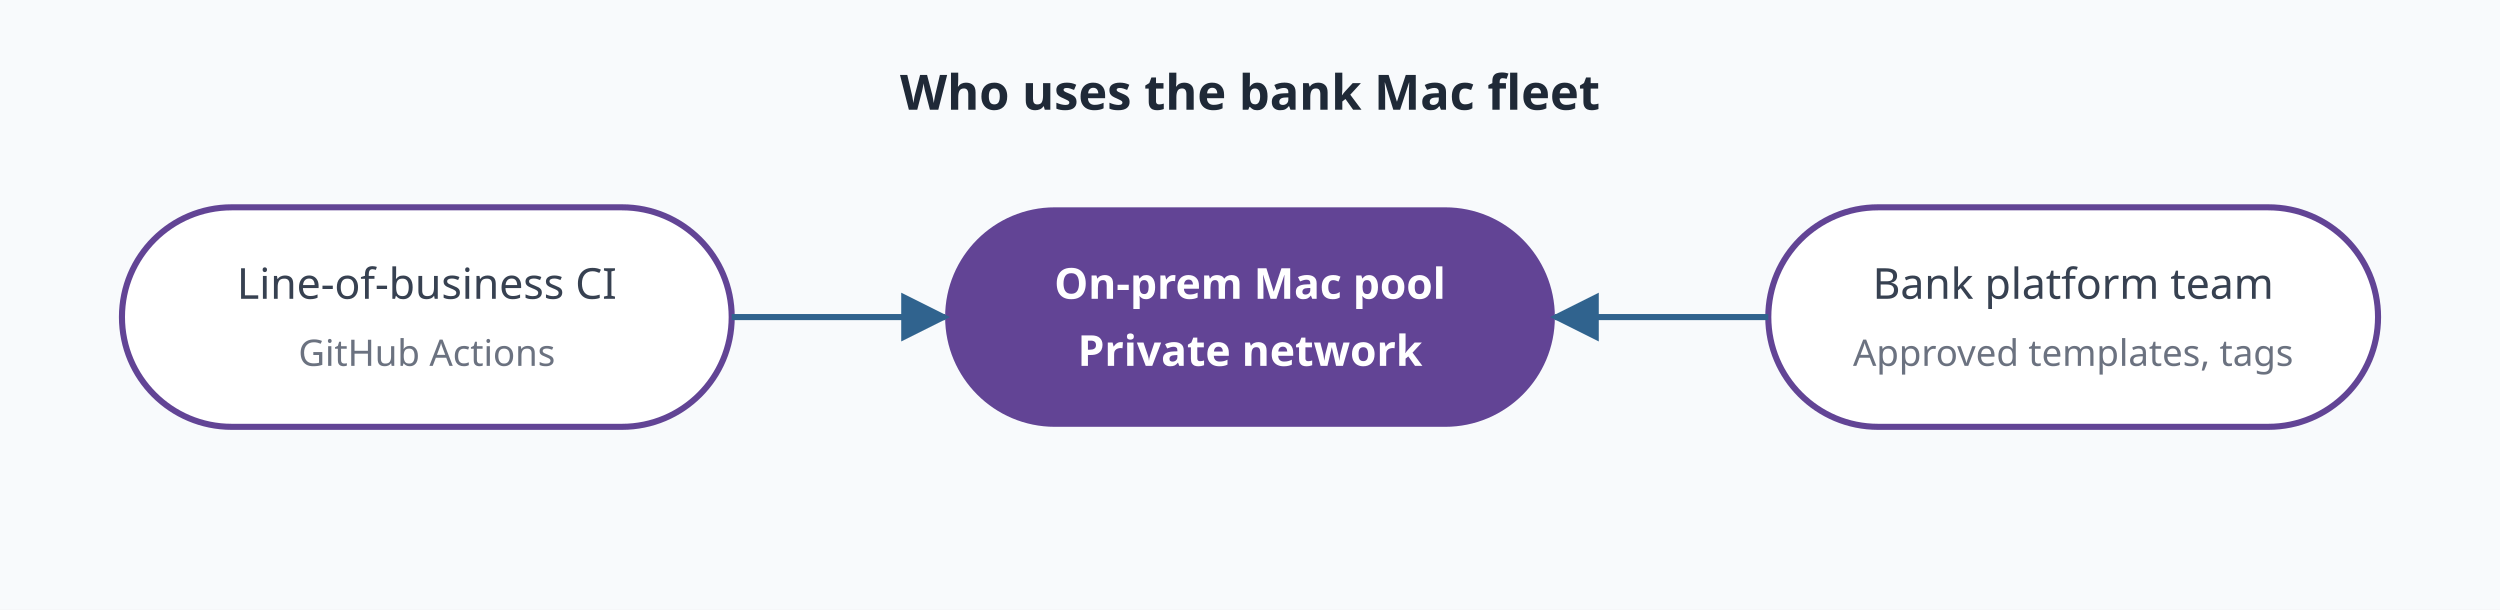
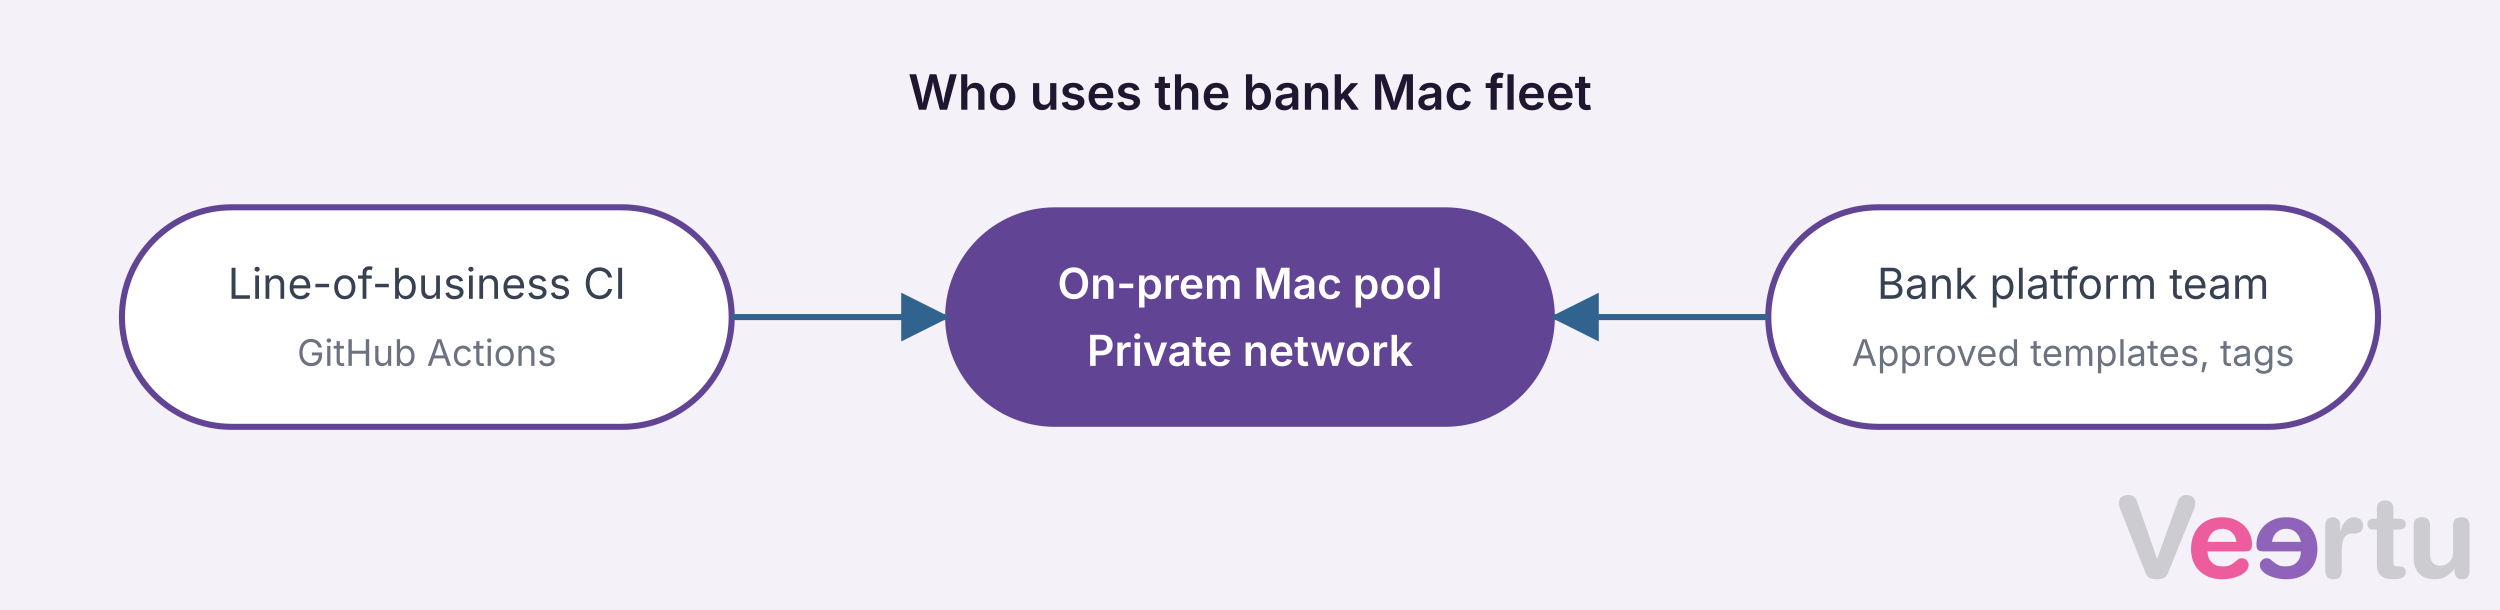
<svg xmlns="http://www.w3.org/2000/svg" viewBox="0 0 820 200" role="img" aria-label="Line-of-business CI on bank-controlled Mac nodes">
  <defs>
    <marker id="arrow" viewBox="0 0 10 10" refX="9" refY="5" markerWidth="8" markerHeight="8" orient="auto">
      <path d="M0,0 L10,5 L0,10 Z" fill="#30638E" />
    </marker>
    <style>
-       .title { font: 600 16px system-ui, sans-serif; fill: #1f2937; }
-       .label { font: 14px system-ui, sans-serif; fill: #374151; }
-       .small { font: 12px system-ui, sans-serif; fill: #6b7280; }
+       .title { font: 600 16px 'Museo Sans Rounded', system-ui, -apple-system, 'Segoe UI', sans-serif; fill: #1F1630; }
+       .label { font: 14px 'Museo Sans Rounded', system-ui, -apple-system, 'Segoe UI', sans-serif; fill: #374151; }
+       .small { font: 12px 'Museo Sans Rounded', system-ui, -apple-system, 'Segoe UI', sans-serif; fill: #6b7280; }
      .pill { fill: #ffffff; stroke: #624495; stroke-width: 2; }
      .hub { fill: #624495; }
-       .hub-text { font: 600 14px system-ui, sans-serif; fill: #ffffff; }
+       .hub-text { font: 600 14px 'Museo Sans Rounded', system-ui, -apple-system, 'Segoe UI', sans-serif; fill: #ffffff; }
    </style>
  </defs>
-   <rect width="820" height="200" fill="#f8fafc" />
+   <rect width="820" height="200" fill="#F4F1F8" />
  <text x="410" y="36" text-anchor="middle" class="title">Who uses the bank Mac fleet</text>
  <rect x="40" y="68" width="200" height="72" rx="36" class="pill" />
  <text x="140" y="98" text-anchor="middle" class="label">Line-of-business CI</text>
  <text x="140" y="120" text-anchor="middle" class="small">GitHub Actions</text>
  <rect x="310" y="68" width="200" height="72" rx="36" class="hub" />
  <text x="410" y="98" text-anchor="middle" class="hub-text">On-prem Mac pool</text>
  <text x="410" y="120" text-anchor="middle" class="hub-text">Private network</text>
  <rect x="580" y="68" width="200" height="72" rx="36" class="pill" />
  <text x="680" y="98" text-anchor="middle" class="label">Bank platform team</text>
  <text x="680" y="120" text-anchor="middle" class="small">Approved templates, tags</text>
  <line x1="240" y1="104" x2="310" y2="104" stroke="#30638E" stroke-width="2" marker-end="url(#arrow)" />
  <line x1="580" y1="104" x2="510" y2="104" stroke="#30638E" stroke-width="2" marker-end="url(#arrow)" />
+   <g class="veertu-watermark" data-veertu-logo="wordmark" aria-hidden="true" pointer-events="none" opacity="0.7" transform="translate(695 162.3657) scale(0.1468693)">
+     <path fill="#BCBEC0" d="M109.755,173.78c-2.187,5.888-5.34,9.755-9.458,11.602c-4.122,1.85-9.375,2.774-15.764,2.774 c-6.392,0-11.645-0.925-15.764-2.774c-4.122-1.847-7.275-5.714-9.458-11.602L2.522,30.519C0.839,25.979,0,21.943,0,18.412 s0.587-6.471,1.766-8.828C2.94,7.233,4.54,5.341,6.558,3.909c2.018-1.427,4.288-2.435,6.81-3.027C15.89,0.297,18.412,0,20.934,0 c5.549,0,9.963,1.474,13.242,4.414c3.279,2.945,5.84,7.527,7.693,13.746l43.169,123.588h0.504L130.225,18.16 C133.922,6.053,140.395,0,149.646,0c2.522,0,5.044,0.297,7.567,0.883c2.522,0.591,4.792,1.6,6.81,3.027 c2.018,1.432,3.613,3.324,4.792,5.675c1.174,2.357,1.766,5.297,1.766,8.828s-0.843,7.567-2.522,12.107L109.755,173.78z" />
+     <path fill="#EA1D76" d="M197.904,125.858c0,9.755,2.985,17.782,8.954,24.087c5.967,6.305,14.334,9.458,25.096,9.458 c6.894,0,12.317-0.922,16.268-2.774c3.949-1.847,7.228-3.909,9.837-6.179c2.606-2.27,5.084-4.369,7.44-6.305 c2.354-1.931,5.381-2.901,9.08-2.901c4.372,0,7.984,1.558,10.845,4.666c2.858,3.113,4.288,6.35,4.288,9.71 c0,5.549-1.978,10.386-5.927,14.503c-3.951,4.122-8.828,7.485-14.629,10.089c-5.801,2.609-12.067,4.585-18.79,5.927 c-6.726,1.345-12.863,2.018-18.412,2.018c-12.95,0-23.877-1.978-32.789-5.927c-8.914-3.949-16.229-9.119-21.943-15.512 c-5.717-6.387-9.837-13.533-12.359-21.439c-2.522-7.9-3.783-15.89-3.783-23.961c0-10.759,1.597-20.511,4.792-29.258 c3.192-8.741,7.777-16.268,13.746-22.574c5.967-6.305,13.242-11.179,21.817-14.629c8.575-3.444,18.325-5.171,29.258-5.171 c10.593,0,20.009,1.726,28.249,5.171c8.237,3.45,15.217,7.99,20.934,13.62c5.714,5.636,10.047,12.067,12.989,19.295 c2.94,7.233,4.414,14.629,4.414,22.195c0,6.392-1.135,10.638-3.405,12.737c-2.27,2.104-6.518,3.153-12.737,3.153H197.904z M262.472,104.671c-1.009-8.575-4.374-15.593-10.089-21.06c-5.717-5.462-12.698-8.197-20.934-8.197 c-9.248,0-16.647,2.609-22.195,7.819c-5.549,5.215-9.332,12.359-11.35,21.439H262.472z" />
+     <path fill="#62269E" d="M323.334,125.858c-6.219,0-10.467-1.048-12.737-3.153c-2.27-2.099-3.405-6.345-3.405-12.737 c0-7.567,1.474-14.962,4.414-22.195c2.943-7.228,7.275-13.659,12.989-19.295c5.717-5.63,12.698-10.17,20.934-13.62 c8.239-3.444,17.655-5.171,28.249-5.171c10.932,0,20.682,1.726,29.258,5.171c8.575,3.45,15.85,8.323,21.817,14.629 c5.969,6.305,10.554,13.833,13.746,22.574c3.195,8.746,4.792,18.499,4.792,29.258c0,8.071-1.261,16.061-3.783,23.961 c-2.522,7.906-6.642,15.052-12.359,21.439c-5.714,6.392-13.029,11.563-21.943,15.512c-8.912,3.949-19.839,5.927-32.789,5.927 c-5.549,0-11.686-0.673-18.412-2.018c-6.723-1.343-12.989-3.318-18.79-5.927c-5.801-2.604-10.677-5.967-14.629-10.089 c-3.949-4.117-5.927-8.954-5.927-14.503c0-3.36,1.429-6.597,4.288-9.71c2.861-3.108,6.474-4.666,10.845-4.666 c3.699,0,6.726,0.969,9.08,2.901c2.357,1.936,4.834,4.036,7.44,6.305c2.609,2.27,5.888,4.332,9.837,6.179 c3.951,1.852,9.374,2.774,16.268,2.774c10.761,0,19.129-3.153,25.096-9.458c5.969-6.305,8.954-14.332,8.954-24.087H323.334z M406.566,104.671c-2.018-9.08-5.801-16.224-11.35-21.439c-5.549-5.21-12.947-7.819-22.195-7.819 c-8.237,0-15.217,2.735-20.934,8.197c-5.714,5.467-9.08,12.485-10.089,21.06H406.566z" />
+     <path fill="#BCBEC0" d="M460.85,66.838c0-5.549,1.597-9.792,4.792-12.737c3.192-2.94,7.146-4.414,11.854-4.414 c4.705,0,8.66,1.474,11.854,4.414c3.192,2.945,4.792,7.188,4.792,12.737v14.124h0.504c1.009-3.865,2.354-7.648,4.036-11.35 c1.679-3.697,3.741-7.017,6.179-9.963c2.435-2.94,5.297-5.336,8.575-7.188c3.279-1.847,7.188-2.774,11.728-2.774 c5.885,0,10.719,1.684,14.503,5.044c3.783,3.366,5.675,7.653,5.675,12.863c0,3.366-0.504,6.224-1.513,8.575 c-1.009,2.357-2.396,4.248-4.162,5.675c-1.766,1.432-3.744,2.483-5.927,3.153c-2.186,0.675-4.374,1.009-6.558,1.009h-6.558 c-7.401,0-13.076,2.987-17.025,8.954c-3.951,5.972-5.927,16.607-5.927,31.906v42.877c0,4.879-1.261,9.167-3.783,12.863 c-2.522,3.697-7.401,5.549-14.629,5.549c-7.23,0-12.107-1.852-14.629-5.549c-2.522-3.697-3.783-7.984-3.783-12.863V66.838z" />
+     <path fill="#BCBEC0" d="M576.093,77.179h-6.305c-5.213,0-8.954-1.009-11.224-3.027 c-2.27-2.018-3.405-5.044-3.405-9.08c0-4.036,1.135-7.062,3.405-9.08c2.27-2.018,6.011-3.027,11.224-3.027h6.305V30.519 c0-6.053,1.679-10.633,5.044-13.746c3.363-3.108,7.819-4.666,13.368-4.666c5.549,0,10.002,1.558,13.368,4.666 c3.363,3.113,5.044,7.693,5.044,13.746v22.448h11.098c5.381,0,9.498,0.927,12.359,2.774c2.859,1.852,4.288,4.963,4.288,9.332 c0,4.374-1.429,7.485-4.288,9.332c-2.861,1.852-6.978,2.774-12.359,2.774h-11.098v73.648c0,5.72,3.192,8.575,9.584,8.575h5.297 c4.036,0,7.188,1.096,9.458,3.279c2.27,2.189,3.405,5.215,3.405,9.08c0,10.932-8.914,16.394-26.735,16.394 c-13.454,0-23.12-2.735-29.005-8.197c-5.888-5.462-8.828-13.659-8.828-24.591V77.179z" />
+     <path fill="#BCBEC0" d="M783.009,169.744c0,5.549-1.303,10.007-3.909,13.368c-2.609,3.363-6.852,5.044-12.737,5.044 c-5.888,0-10.131-1.681-12.737-5.044c-2.609-3.36-3.909-7.819-3.909-13.368v-4.792h-0.504c-5.213,6.897-11.31,12.485-18.286,16.773 c-6.978,4.288-15.764,6.432-26.357,6.432c-5.549,0-11.098-0.757-16.647-2.27s-10.509-4.162-14.881-7.945 c-4.374-3.783-7.945-8.741-10.719-14.881c-2.774-6.135-4.162-13.911-4.162-23.33v-71.63c0-4.874,1.261-9.161,3.783-12.863 c2.522-3.697,7.398-5.549,14.629-5.549c7.228,0,12.107,1.852,14.629,5.549c2.522,3.702,3.783,7.99,3.783,12.863v64.316 c0,7.567,1.85,13.707,5.549,18.412c3.697,4.711,9.584,7.062,17.655,7.062c3.192,0,6.471-0.631,9.837-1.892 c3.363-1.261,6.39-3.153,9.08-5.675c2.688-2.522,4.876-5.588,6.558-9.206c1.679-3.613,2.522-7.693,2.522-12.233V68.099 c0-4.874,1.261-9.161,3.783-12.863c2.522-3.697,7.398-5.549,14.629-5.549c7.228,0,12.107,1.852,14.629,5.549 c2.522,3.702,3.783,7.99,3.783,12.863V169.744z" />
+   </g>
</svg>
